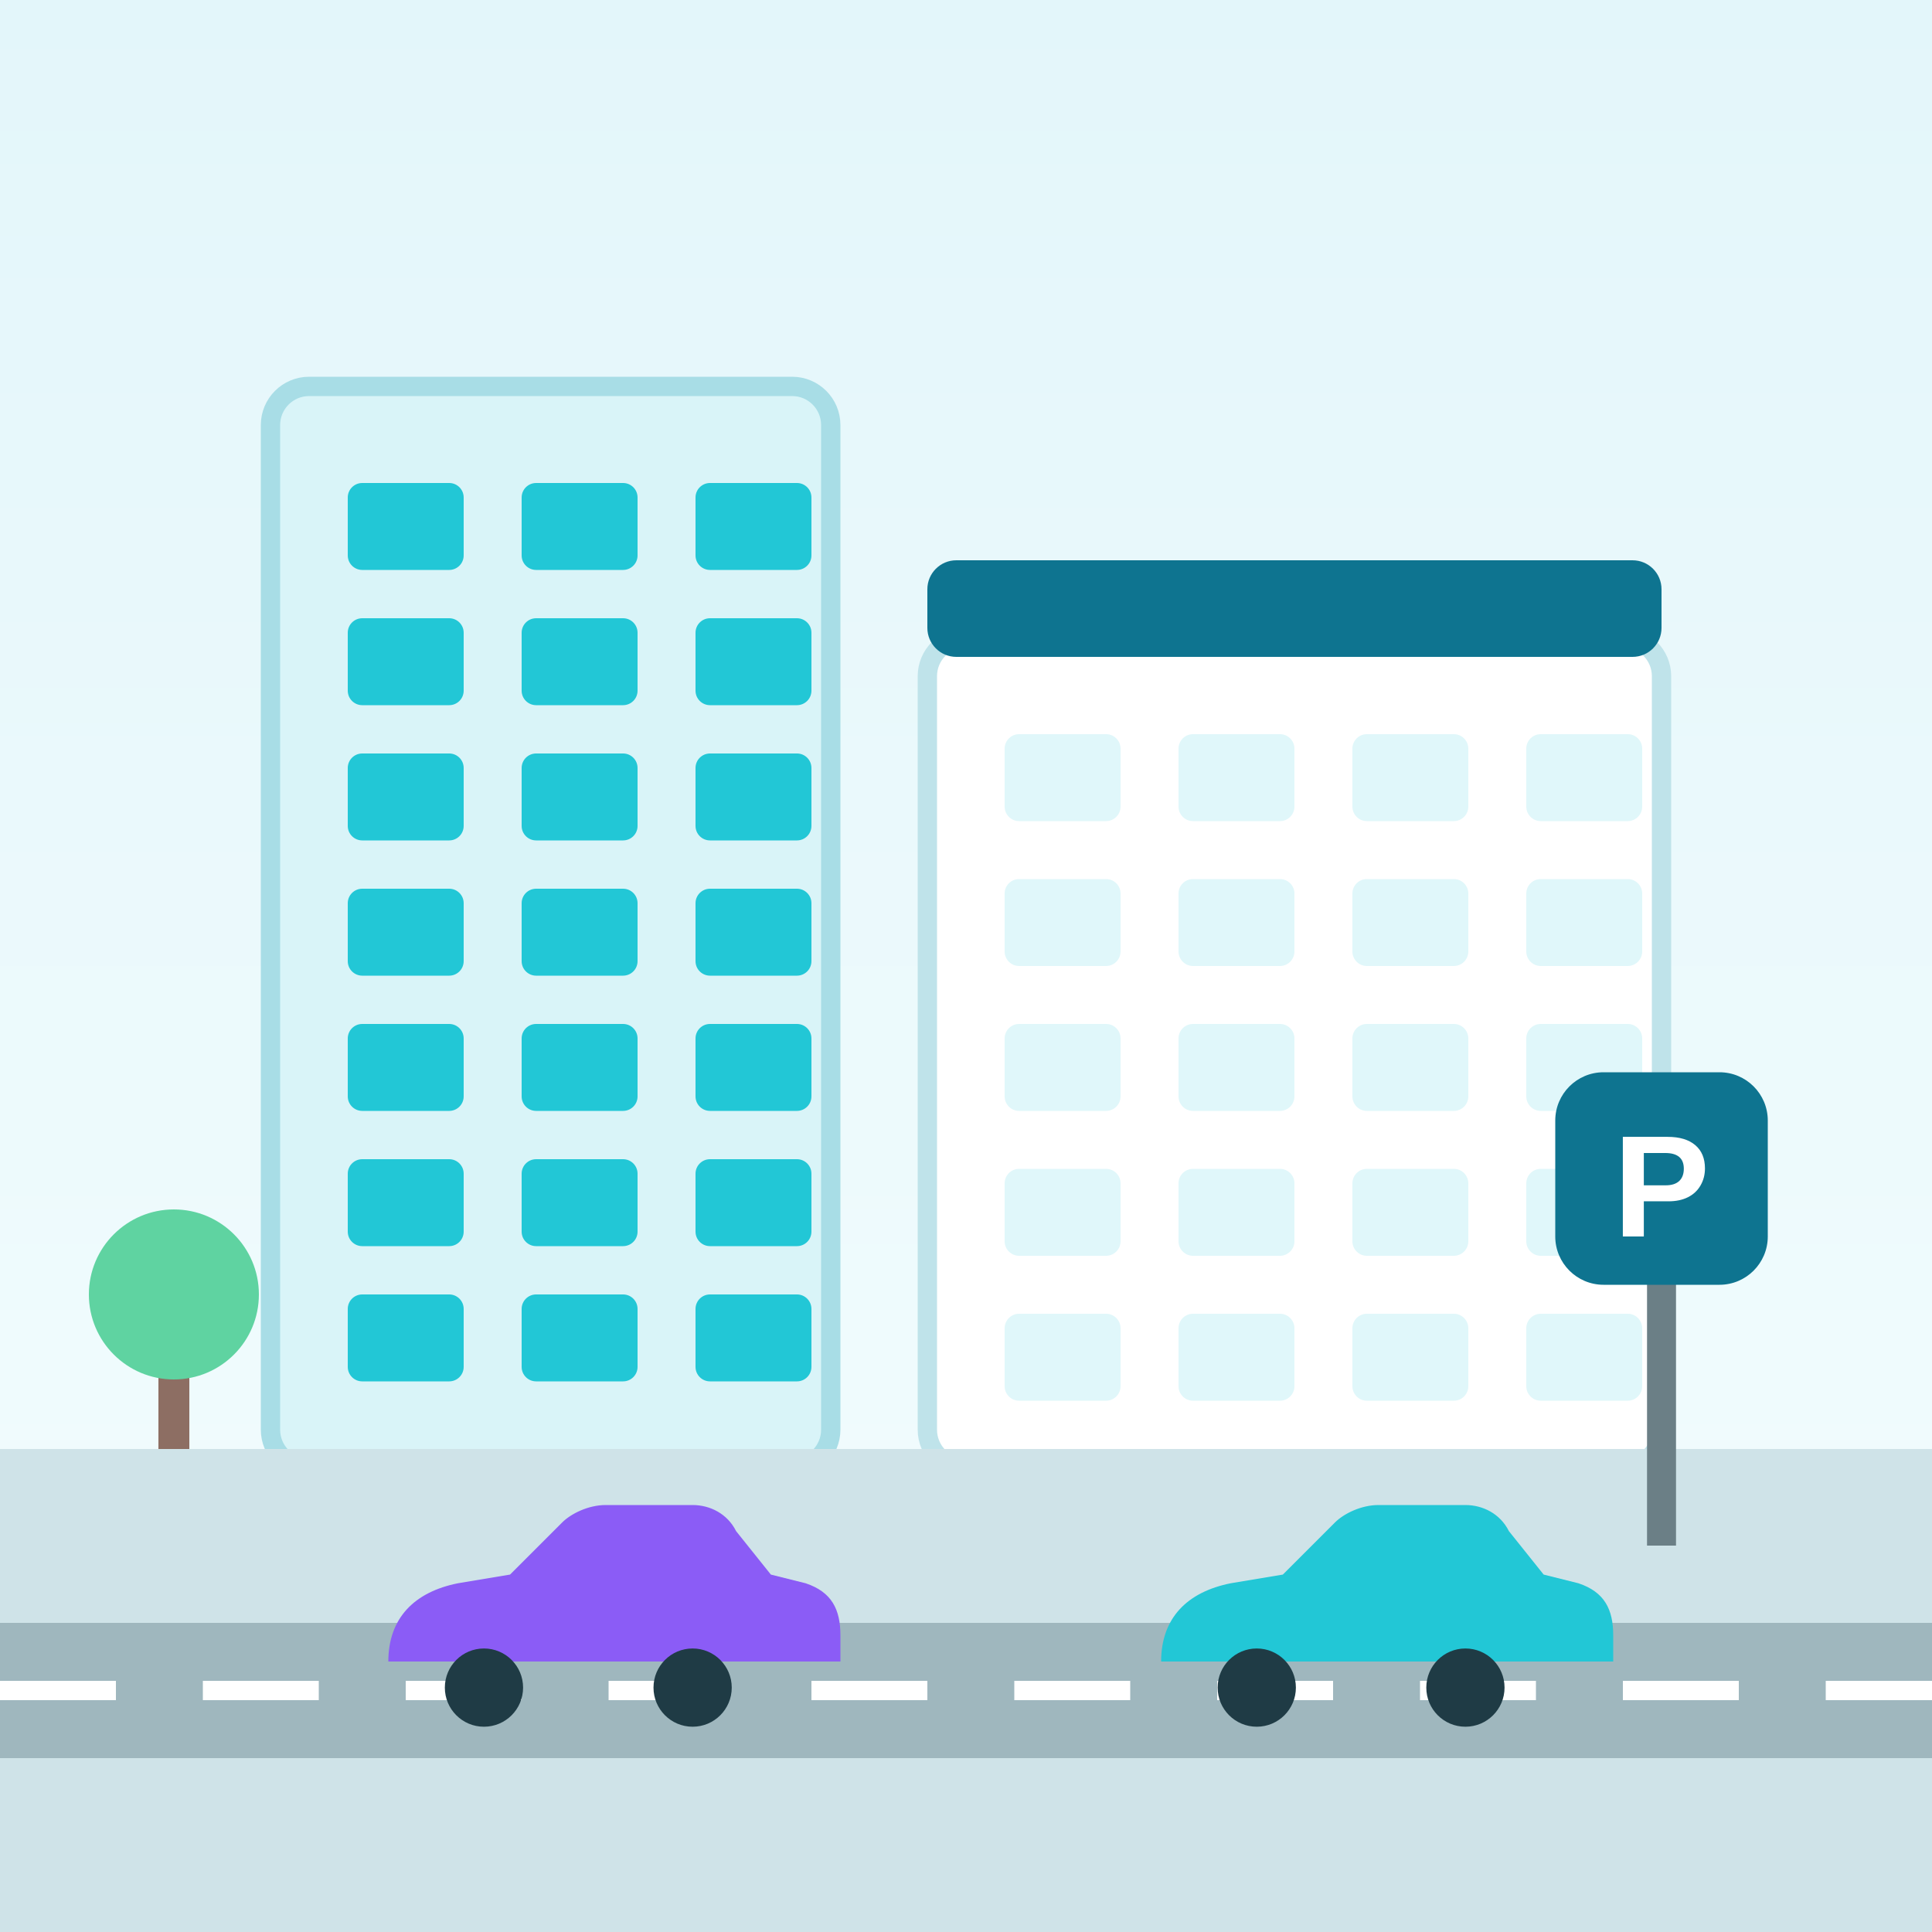
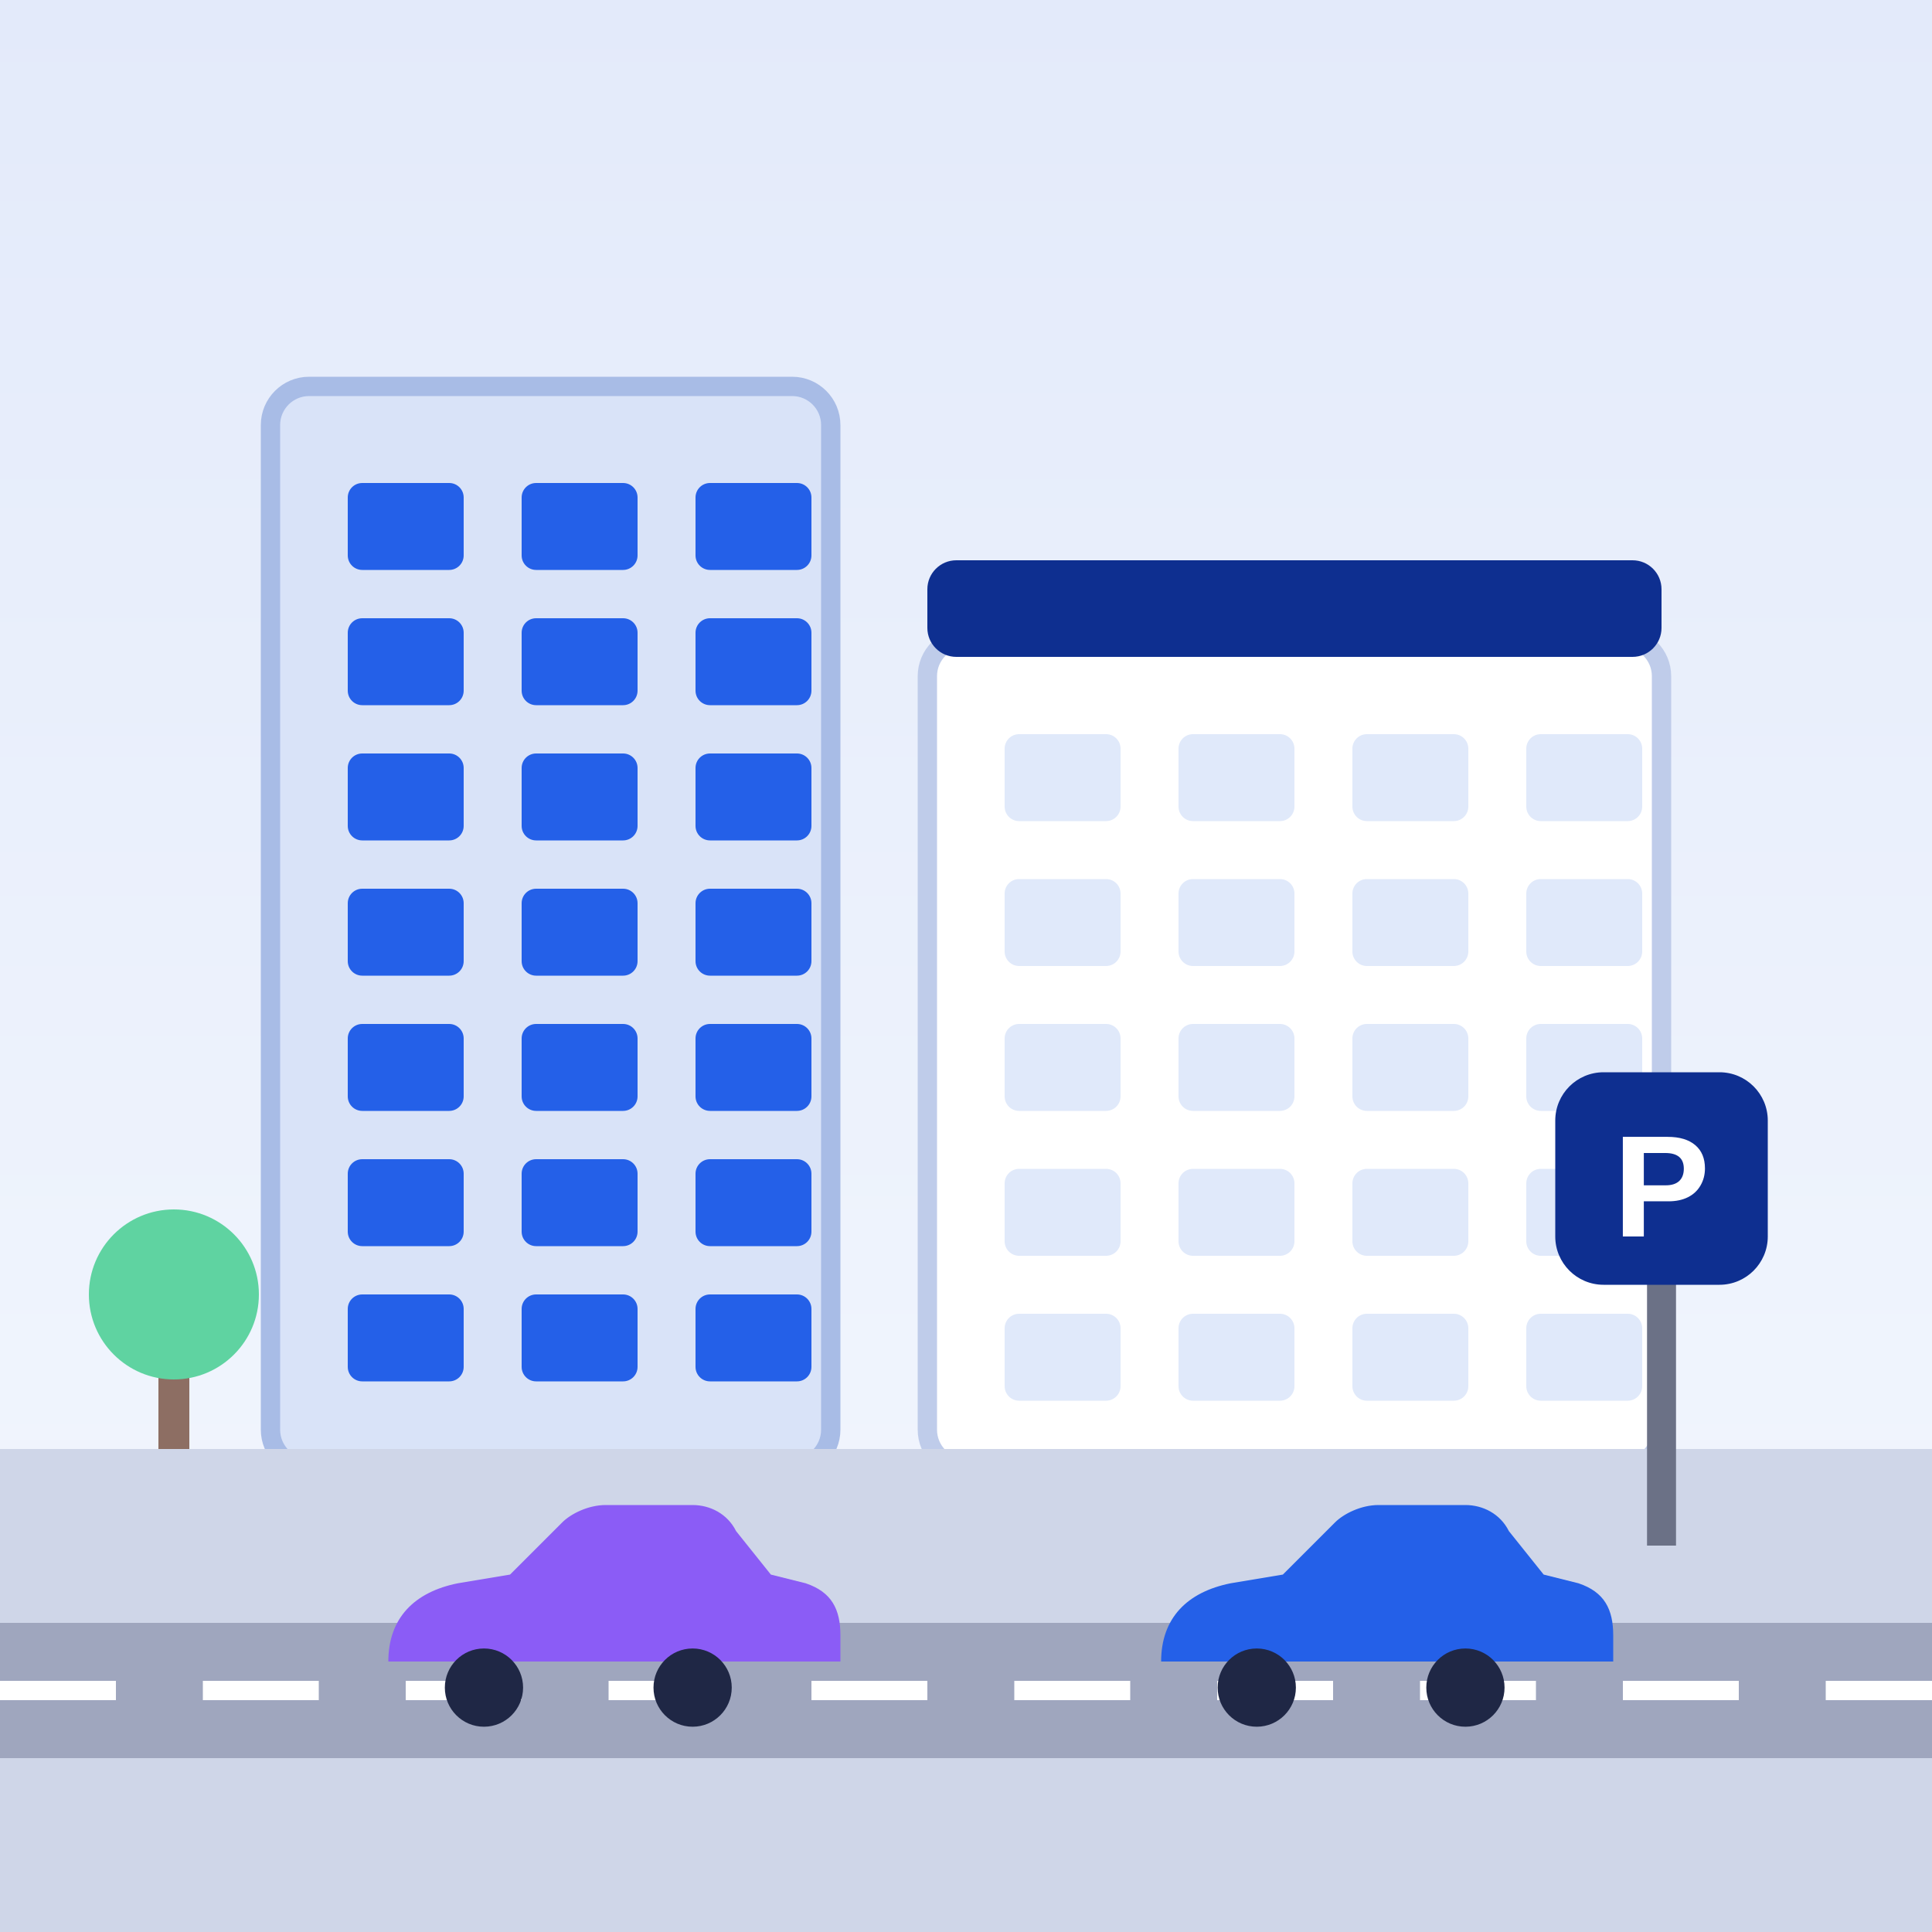
<svg xmlns="http://www.w3.org/2000/svg" viewBox="0 0 200 200" role="img" aria-label="Tech park office towers with parking">
  <defs>
    <linearGradient id="s" x1="0" y1="0" x2="0" y2="1">
-       <stop offset="0" stop-color="#e3f6fa" />
-       <stop offset="1" stop-color="#f4fdfe" />
+       <stop offset="0" stop-color="#e3eafa" />
+       <stop offset="1" stop-color="#f4f8fe" />
    </linearGradient>
  </defs>
  <rect width="200" height="200" fill="url(#s)" />
-   <rect x="28" y="40" width="58" height="112" rx="4" fill="#d9f4f8" stroke="#a8dde6" stroke-width="2" />
-   <rect x="36" y="50" width="12" height="9" rx="1.5" fill="#22c7d6" />
-   <rect x="54" y="50" width="12" height="9" rx="1.5" fill="#22c7d6" />
-   <rect x="72" y="50" width="12" height="9" rx="1.5" fill="#22c7d6" />
-   <rect x="36" y="64" width="12" height="9" rx="1.5" fill="#22c7d6" />
-   <rect x="54" y="64" width="12" height="9" rx="1.5" fill="#22c7d6" />
-   <rect x="72" y="64" width="12" height="9" rx="1.5" fill="#22c7d6" />
-   <rect x="36" y="78" width="12" height="9" rx="1.5" fill="#22c7d6" />
-   <rect x="54" y="78" width="12" height="9" rx="1.5" fill="#22c7d6" />
-   <rect x="72" y="78" width="12" height="9" rx="1.5" fill="#22c7d6" />
-   <rect x="36" y="92" width="12" height="9" rx="1.5" fill="#22c7d6" />
-   <rect x="54" y="92" width="12" height="9" rx="1.5" fill="#22c7d6" />
-   <rect x="72" y="92" width="12" height="9" rx="1.5" fill="#22c7d6" />
-   <rect x="36" y="106" width="12" height="9" rx="1.5" fill="#22c7d6" />
-   <rect x="54" y="106" width="12" height="9" rx="1.5" fill="#22c7d6" />
-   <rect x="72" y="106" width="12" height="9" rx="1.5" fill="#22c7d6" />
-   <rect x="36" y="120" width="12" height="9" rx="1.5" fill="#22c7d6" />
-   <rect x="54" y="120" width="12" height="9" rx="1.5" fill="#22c7d6" />
-   <rect x="72" y="120" width="12" height="9" rx="1.5" fill="#22c7d6" />
-   <rect x="36" y="134" width="12" height="9" rx="1.5" fill="#22c7d6" />
-   <rect x="54" y="134" width="12" height="9" rx="1.5" fill="#22c7d6" />
-   <rect x="72" y="134" width="12" height="9" rx="1.5" fill="#22c7d6" />
-   <rect x="96" y="66" width="76" height="86" rx="4" fill="#fff" stroke="#bfe3ea" stroke-width="2" />
-   <rect x="104" y="76" width="12" height="9" rx="1.5" fill="#e0f7fa" />
-   <rect x="122" y="76" width="12" height="9" rx="1.5" fill="#e0f7fa" />
-   <rect x="140" y="76" width="12" height="9" rx="1.5" fill="#e0f7fa" />
-   <rect x="158" y="76" width="12" height="9" rx="1.5" fill="#e0f7fa" />
-   <rect x="104" y="91" width="12" height="9" rx="1.5" fill="#e0f7fa" />
-   <rect x="122" y="91" width="12" height="9" rx="1.5" fill="#e0f7fa" />
-   <rect x="140" y="91" width="12" height="9" rx="1.5" fill="#e0f7fa" />
-   <rect x="158" y="91" width="12" height="9" rx="1.5" fill="#e0f7fa" />
-   <rect x="104" y="106" width="12" height="9" rx="1.5" fill="#e0f7fa" />
-   <rect x="122" y="106" width="12" height="9" rx="1.5" fill="#e0f7fa" />
-   <rect x="140" y="106" width="12" height="9" rx="1.5" fill="#e0f7fa" />
-   <rect x="158" y="106" width="12" height="9" rx="1.5" fill="#e0f7fa" />
-   <rect x="104" y="121" width="12" height="9" rx="1.5" fill="#e0f7fa" />
-   <rect x="122" y="121" width="12" height="9" rx="1.5" fill="#e0f7fa" />
-   <rect x="140" y="121" width="12" height="9" rx="1.5" fill="#e0f7fa" />
-   <rect x="158" y="121" width="12" height="9" rx="1.5" fill="#e0f7fa" />
-   <rect x="104" y="136" width="12" height="9" rx="1.5" fill="#e0f7fa" />
-   <rect x="122" y="136" width="12" height="9" rx="1.5" fill="#e0f7fa" />
-   <rect x="140" y="136" width="12" height="9" rx="1.5" fill="#e0f7fa" />
-   <rect x="158" y="136" width="12" height="9" rx="1.5" fill="#e0f7fa" />
-   <rect x="96" y="58" width="76" height="10" rx="3" fill="#0e7490" />
+   <rect x="28" y="40" width="58" height="112" rx="4" fill="#d9e3f8" stroke="#a8bce6" stroke-width="2" />
+   <rect x="36" y="50" width="12" height="9" rx="1.5" fill="#2460e8" />
+   <rect x="54" y="50" width="12" height="9" rx="1.5" fill="#2460e8" />
+   <rect x="72" y="50" width="12" height="9" rx="1.5" fill="#2460e8" />
+   <rect x="36" y="64" width="12" height="9" rx="1.5" fill="#2460e8" />
+   <rect x="54" y="64" width="12" height="9" rx="1.5" fill="#2460e8" />
+   <rect x="72" y="64" width="12" height="9" rx="1.5" fill="#2460e8" />
+   <rect x="36" y="78" width="12" height="9" rx="1.5" fill="#2460e8" />
+   <rect x="54" y="78" width="12" height="9" rx="1.5" fill="#2460e8" />
+   <rect x="72" y="78" width="12" height="9" rx="1.5" fill="#2460e8" />
+   <rect x="36" y="92" width="12" height="9" rx="1.5" fill="#2460e8" />
+   <rect x="54" y="92" width="12" height="9" rx="1.5" fill="#2460e8" />
+   <rect x="72" y="92" width="12" height="9" rx="1.5" fill="#2460e8" />
+   <rect x="36" y="106" width="12" height="9" rx="1.5" fill="#2460e8" />
+   <rect x="54" y="106" width="12" height="9" rx="1.5" fill="#2460e8" />
+   <rect x="72" y="106" width="12" height="9" rx="1.5" fill="#2460e8" />
+   <rect x="36" y="120" width="12" height="9" rx="1.5" fill="#2460e8" />
+   <rect x="54" y="120" width="12" height="9" rx="1.5" fill="#2460e8" />
+   <rect x="72" y="120" width="12" height="9" rx="1.5" fill="#2460e8" />
+   <rect x="36" y="134" width="12" height="9" rx="1.5" fill="#2460e8" />
+   <rect x="54" y="134" width="12" height="9" rx="1.5" fill="#2460e8" />
+   <rect x="72" y="134" width="12" height="9" rx="1.5" fill="#2460e8" />
+   <rect x="96" y="66" width="76" height="86" rx="4" fill="#fff" stroke="#bfccea" stroke-width="2" />
+   <rect x="104" y="76" width="12" height="9" rx="1.5" fill="#e0e9fa" />
+   <rect x="122" y="76" width="12" height="9" rx="1.5" fill="#e0e9fa" />
+   <rect x="140" y="76" width="12" height="9" rx="1.5" fill="#e0e9fa" />
+   <rect x="158" y="76" width="12" height="9" rx="1.5" fill="#e0e9fa" />
+   <rect x="104" y="91" width="12" height="9" rx="1.5" fill="#e0e9fa" />
+   <rect x="122" y="91" width="12" height="9" rx="1.5" fill="#e0e9fa" />
+   <rect x="140" y="91" width="12" height="9" rx="1.5" fill="#e0e9fa" />
+   <rect x="158" y="91" width="12" height="9" rx="1.5" fill="#e0e9fa" />
+   <rect x="104" y="106" width="12" height="9" rx="1.5" fill="#e0e9fa" />
+   <rect x="122" y="106" width="12" height="9" rx="1.5" fill="#e0e9fa" />
+   <rect x="140" y="106" width="12" height="9" rx="1.5" fill="#e0e9fa" />
+   <rect x="158" y="106" width="12" height="9" rx="1.5" fill="#e0e9fa" />
+   <rect x="104" y="121" width="12" height="9" rx="1.5" fill="#e0e9fa" />
+   <rect x="122" y="121" width="12" height="9" rx="1.5" fill="#e0e9fa" />
+   <rect x="140" y="121" width="12" height="9" rx="1.5" fill="#e0e9fa" />
+   <rect x="158" y="121" width="12" height="9" rx="1.5" fill="#e0e9fa" />
+   <rect x="104" y="136" width="12" height="9" rx="1.5" fill="#e0e9fa" />
+   <rect x="122" y="136" width="12" height="9" rx="1.5" fill="#e0e9fa" />
+   <rect x="140" y="136" width="12" height="9" rx="1.5" fill="#e0e9fa" />
+   <rect x="158" y="136" width="12" height="9" rx="1.5" fill="#e0e9fa" />
+   <rect x="96" y="58" width="76" height="10" rx="3" fill="#0e2f90" />
  <g transform="translate(18 150) scale(0.8)">
    <rect x="-2" y="-14" width="4" height="14" fill="#8d6e63" />
    <circle cx="0" cy="-20" r="11" fill="#5fd3a1" />
  </g>
-   <rect y="150" width="200" height="50" fill="#cfe3e8" />
-   <rect y="168" width="200" height="14" fill="#9fb7be" />
+   <rect y="150" width="200" height="50" fill="#cfd6e8" />
+   <rect y="168" width="200" height="14" fill="#9fa6be" />
  <path d="M 0 175 H 200" stroke="#fff" stroke-width="2" stroke-dasharray="12 9" />
  <g transform="translate(60 172) scale(0.9)">
    <path d="M -22 0 c 0 -5 3 -8 8 -9 l 6 -1 l 6 -6 c 1 -1 3 -2 5 -2 h 10 c 2 0 4 1 5 3 l 4 5 l 4 1 c 3 1 4 3 4 6 v 3 h -52 z" fill="#8b5cf6" />
-     <circle cx="-11" cy="3" r="4.5" fill="#1f3b45" />
-     <circle cx="13" cy="3" r="4.5" fill="#1f3b45" />
+     <circle cx="-11" cy="3" r="4.5" fill="#1f2745" />
+     <circle cx="13" cy="3" r="4.5" fill="#1f2745" />
  </g>
  <g transform="translate(140 172) scale(0.9)">
-     <path d="M -22 0 c 0 -5 3 -8 8 -9 l 6 -1 l 6 -6 c 1 -1 3 -2 5 -2 h 10 c 2 0 4 1 5 3 l 4 5 l 4 1 c 3 1 4 3 4 6 v 3 h -52 z" fill="#22c7d6" />
-     <circle cx="-11" cy="3" r="4.5" fill="#1f3b45" />
-     <circle cx="13" cy="3" r="4.5" fill="#1f3b45" />
+     <path d="M -22 0 c 0 -5 3 -8 8 -9 l 6 -1 l 6 -6 c 1 -1 3 -2 5 -2 h 10 c 2 0 4 1 5 3 l 4 5 l 4 1 c 3 1 4 3 4 6 v 3 h -52 z" fill="#2460e8" />
+     <circle cx="-11" cy="3" r="4.5" fill="#1f2745" />
+     <circle cx="13" cy="3" r="4.5" fill="#1f2745" />
  </g>
  <g transform="translate(172 122)">
-     <rect x="-1.5" y="10" width="3" height="28" fill="#6b7f86" />
-     <rect x="-11" y="-11" width="22" height="22" rx="5" fill="#0e7490" />
+     <rect x="-1.5" y="10" width="3" height="28" fill="#6b7186" />
+     <rect x="-11" y="-11" width="22" height="22" rx="5" fill="#0e2f90" />
    <text y="6" text-anchor="middle" style="font:800 15px Arial,sans-serif" fill="#fff">P</text>
  </g>
</svg>
